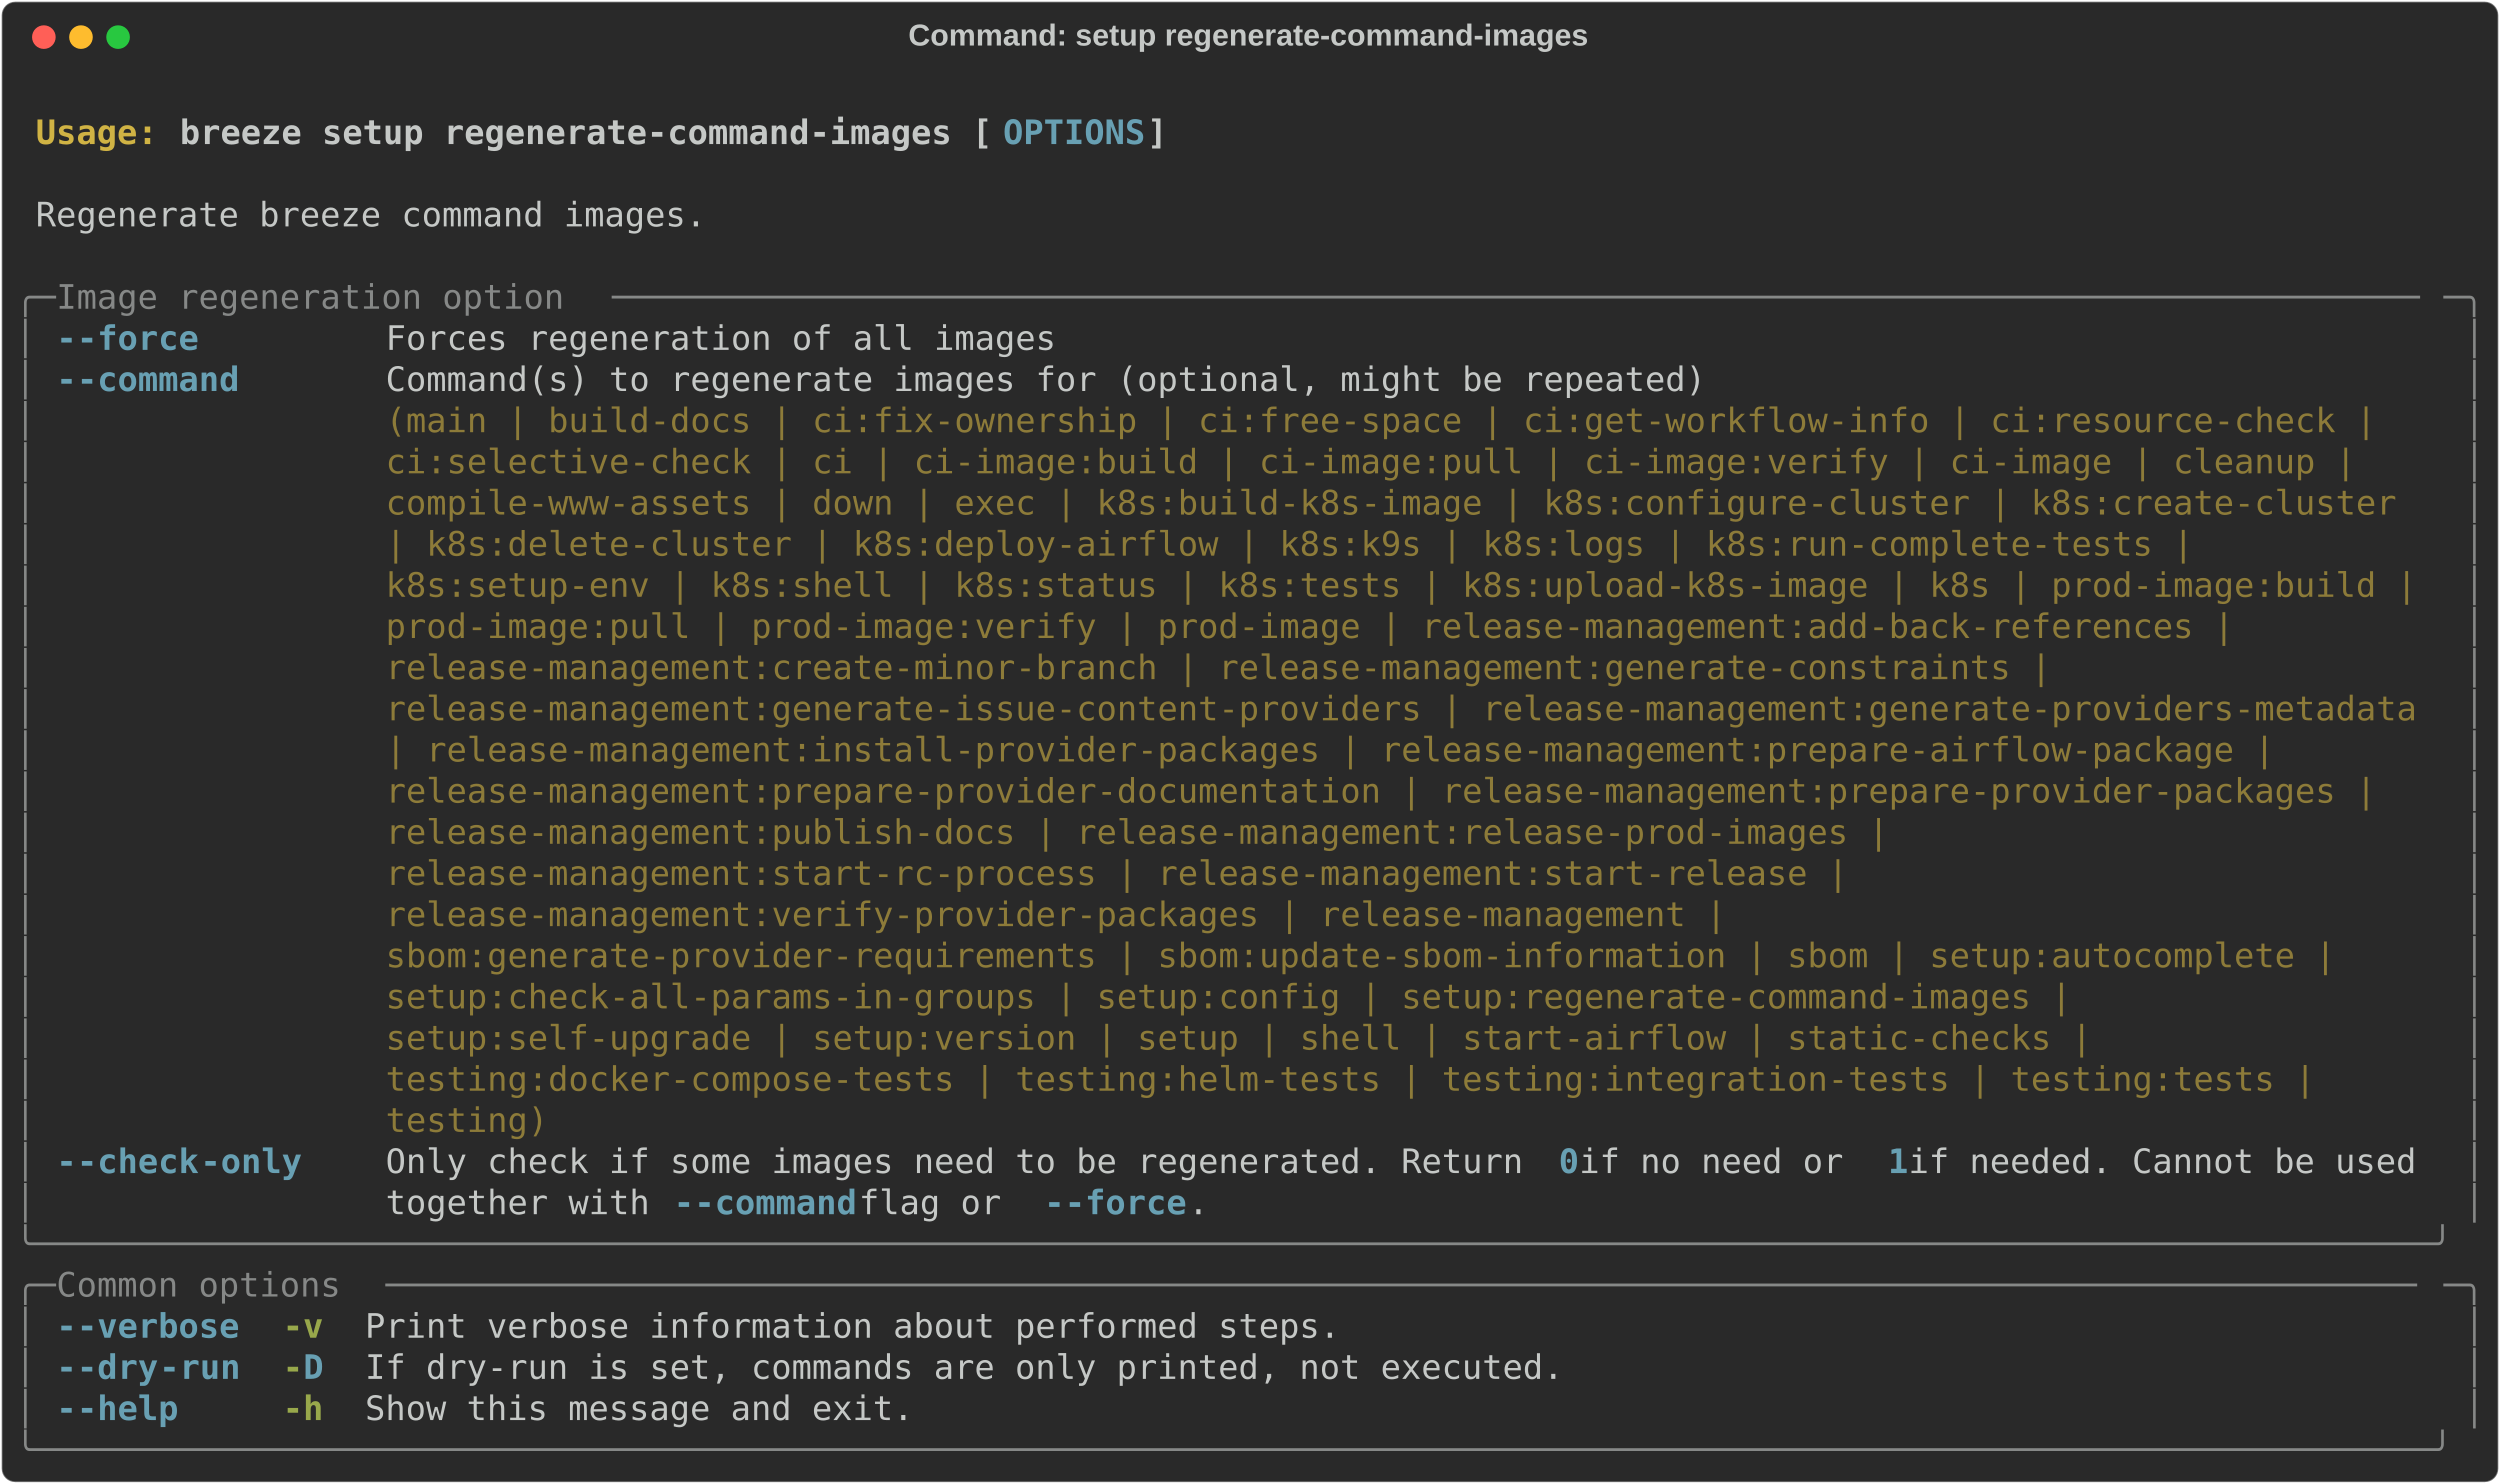
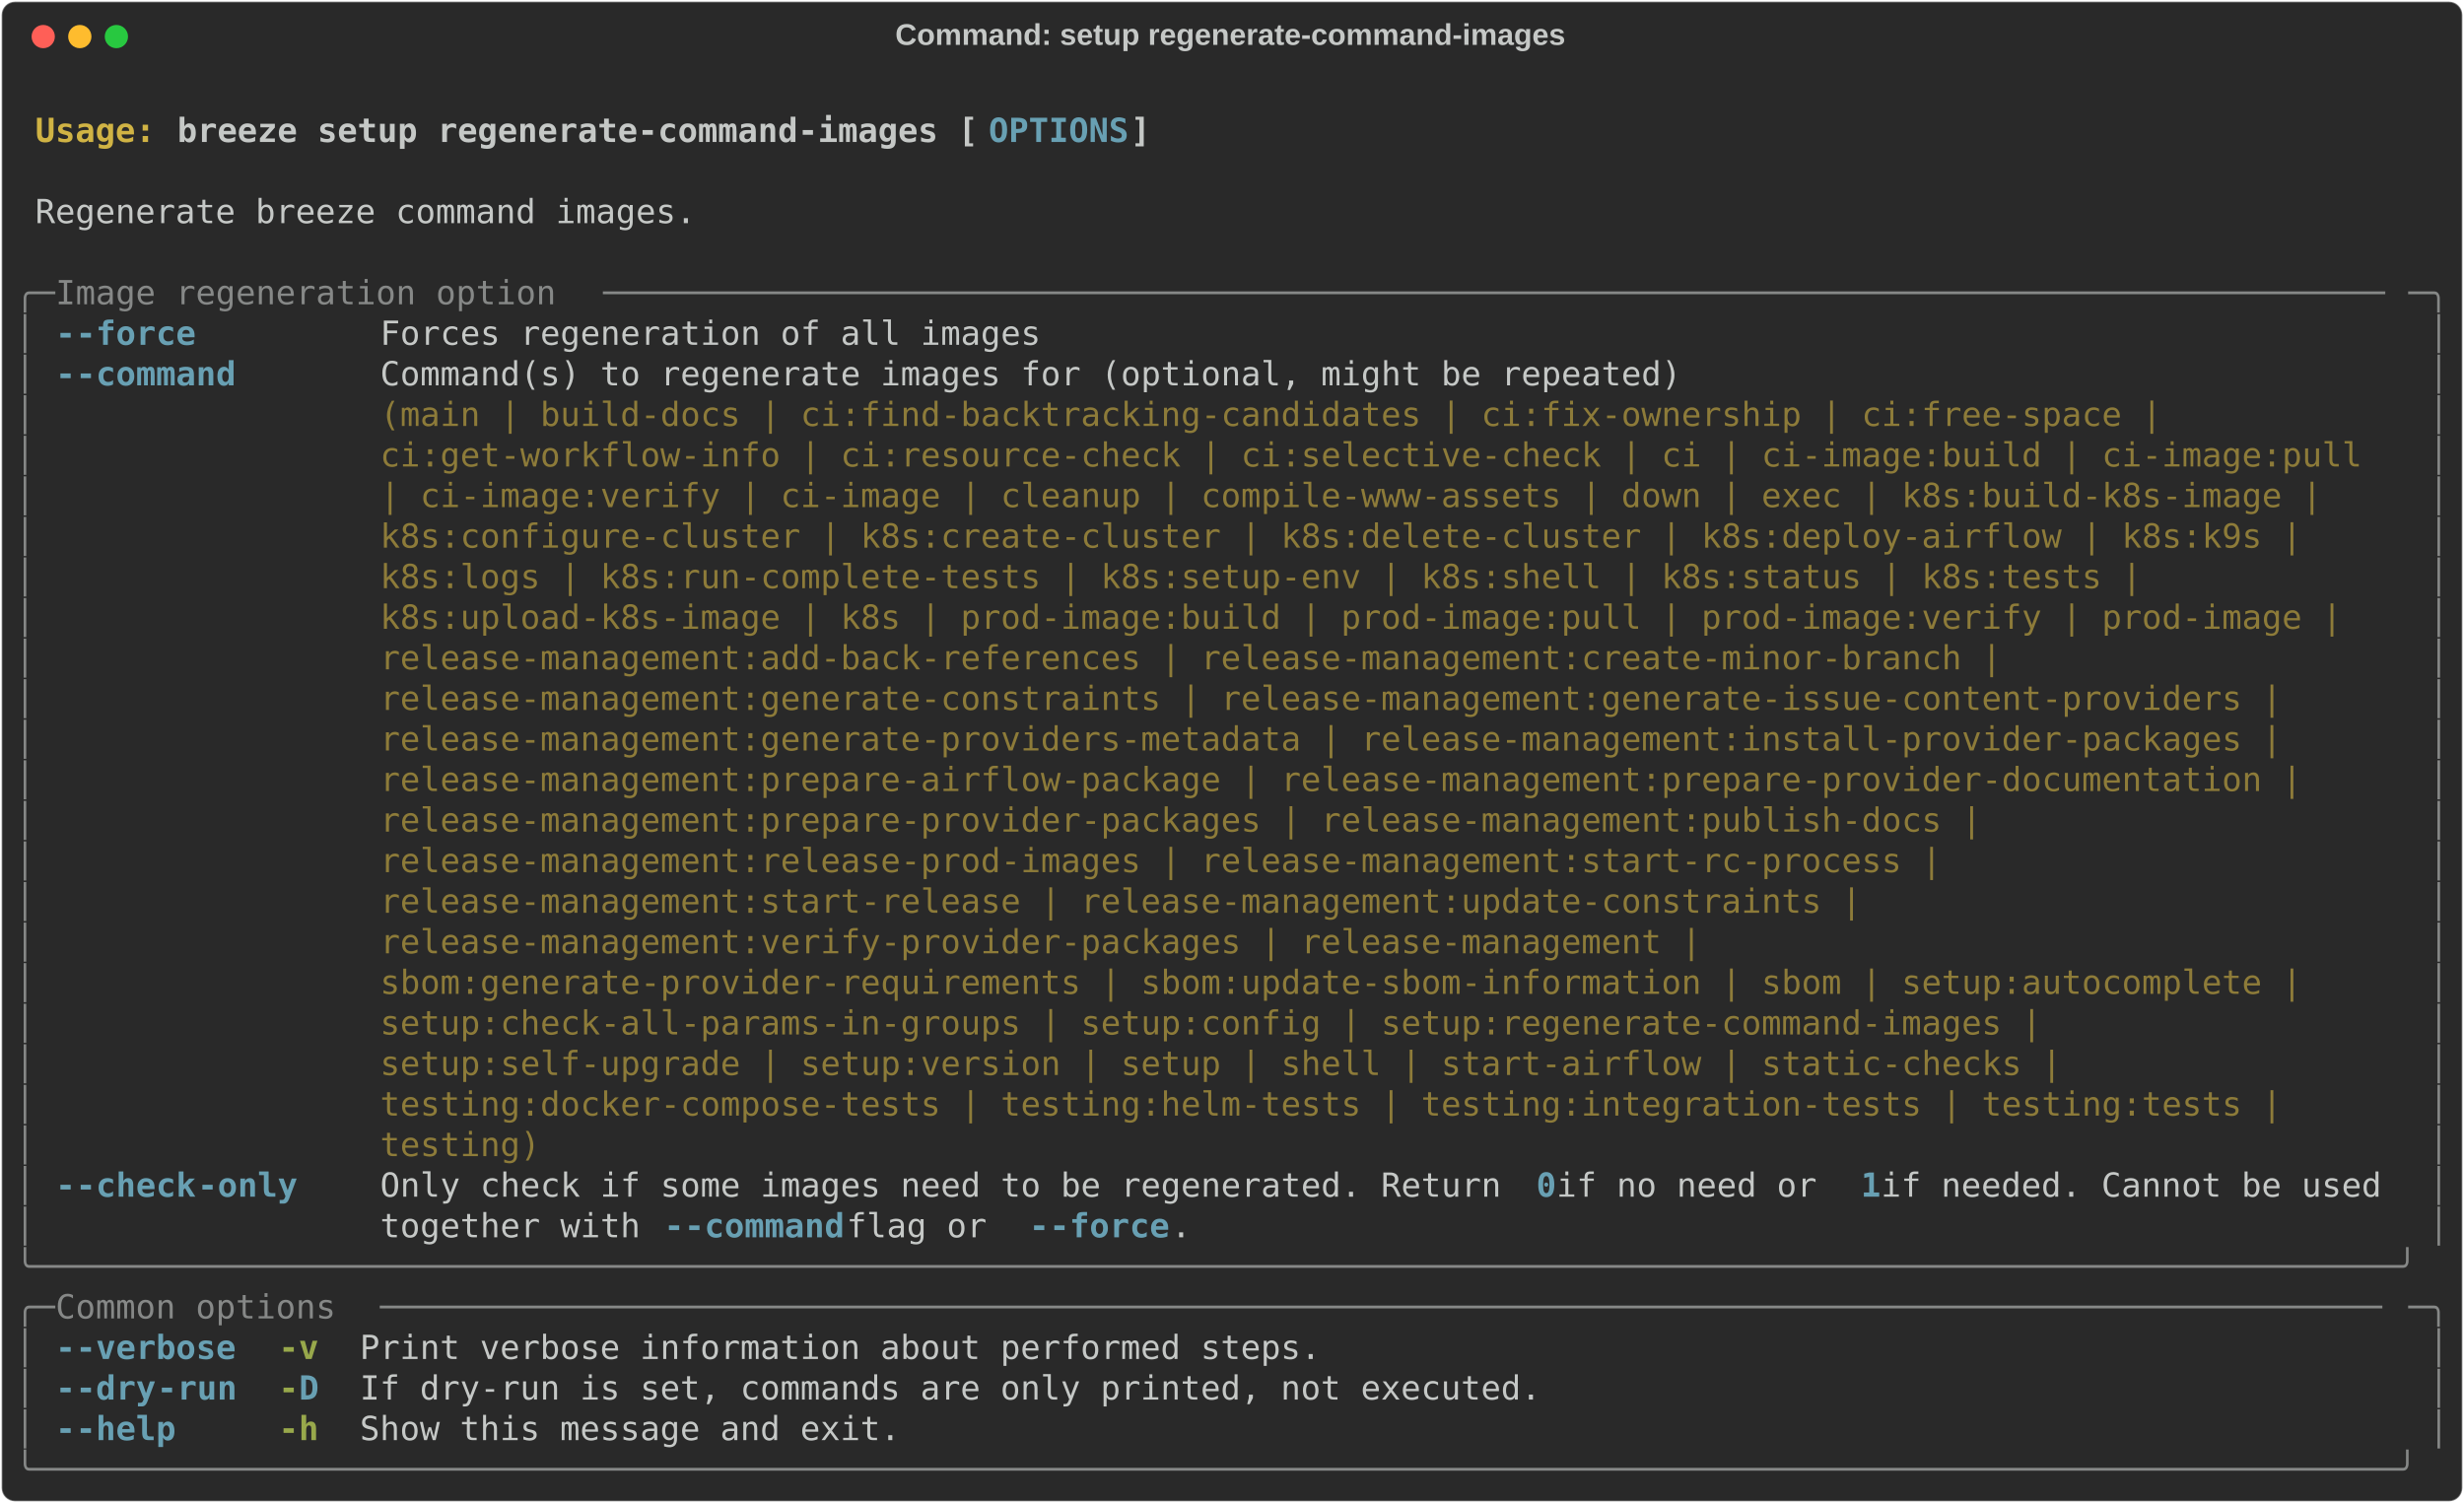
- <svg xmlns="http://www.w3.org/2000/svg" class="rich-terminal" viewBox="0 0 1482 879.6">
+ <svg xmlns="http://www.w3.org/2000/svg" class="rich-terminal" viewBox="0 0 1482 904.0">
  <style>

    @font-face {
        font-family: "Fira Code";
        src: local("FiraCode-Regular"),
                url("https://cdnjs.cloudflare.com/ajax/libs/firacode/6.2.0/woff2/FiraCode-Regular.woff2") format("woff2"),
                url("https://cdnjs.cloudflare.com/ajax/libs/firacode/6.2.0/woff/FiraCode-Regular.woff") format("woff");
        font-style: normal;
        font-weight: 400;
    }
    @font-face {
        font-family: "Fira Code";
        src: local("FiraCode-Bold"),
                url("https://cdnjs.cloudflare.com/ajax/libs/firacode/6.2.0/woff2/FiraCode-Bold.woff2") format("woff2"),
                url("https://cdnjs.cloudflare.com/ajax/libs/firacode/6.2.0/woff/FiraCode-Bold.woff") format("woff");
        font-style: bold;
        font-weight: 700;
    }

    .breeze-setup-regenerate-command-images-matrix {
        font-family: Fira Code, monospace;
        font-size: 20px;
        line-height: 24.4px;
        font-variant-east-asian: full-width;
    }

    .breeze-setup-regenerate-command-images-title {
        font-size: 18px;
        font-weight: bold;
        font-family: arial;
    }

    .breeze-setup-regenerate-command-images-r1 { fill: #c5c8c6;font-weight: bold }
.breeze-setup-regenerate-command-images-r2 { fill: #c5c8c6 }
.breeze-setup-regenerate-command-images-r3 { fill: #d0b344;font-weight: bold }
.breeze-setup-regenerate-command-images-r4 { fill: #68a0b3;font-weight: bold }
.breeze-setup-regenerate-command-images-r5 { fill: #868887 }
.breeze-setup-regenerate-command-images-r6 { fill: #8d7b39 }
.breeze-setup-regenerate-command-images-r7 { fill: #98a84b;font-weight: bold }
    </style>
  <defs>
    <clipPath id="breeze-setup-regenerate-command-images-clip-terminal">
-       <rect x="0" y="0" width="1463.0" height="828.6" />
+       <rect x="0" y="0" width="1463.0" height="853.0" />
    </clipPath>
    <clipPath id="breeze-setup-regenerate-command-images-line-0">
      <rect x="0" y="1.5" width="1464" height="24.65" />
    </clipPath>
    <clipPath id="breeze-setup-regenerate-command-images-line-1">
      <rect x="0" y="25.9" width="1464" height="24.65" />
    </clipPath>
    <clipPath id="breeze-setup-regenerate-command-images-line-2">
      <rect x="0" y="50.3" width="1464" height="24.65" />
    </clipPath>
    <clipPath id="breeze-setup-regenerate-command-images-line-3">
      <rect x="0" y="74.7" width="1464" height="24.65" />
    </clipPath>
    <clipPath id="breeze-setup-regenerate-command-images-line-4">
      <rect x="0" y="99.1" width="1464" height="24.65" />
    </clipPath>
    <clipPath id="breeze-setup-regenerate-command-images-line-5">
      <rect x="0" y="123.5" width="1464" height="24.65" />
    </clipPath>
    <clipPath id="breeze-setup-regenerate-command-images-line-6">
      <rect x="0" y="147.9" width="1464" height="24.65" />
    </clipPath>
    <clipPath id="breeze-setup-regenerate-command-images-line-7">
      <rect x="0" y="172.3" width="1464" height="24.65" />
    </clipPath>
    <clipPath id="breeze-setup-regenerate-command-images-line-8">
      <rect x="0" y="196.7" width="1464" height="24.65" />
    </clipPath>
    <clipPath id="breeze-setup-regenerate-command-images-line-9">
      <rect x="0" y="221.1" width="1464" height="24.65" />
    </clipPath>
    <clipPath id="breeze-setup-regenerate-command-images-line-10">
      <rect x="0" y="245.5" width="1464" height="24.65" />
    </clipPath>
    <clipPath id="breeze-setup-regenerate-command-images-line-11">
      <rect x="0" y="269.9" width="1464" height="24.65" />
    </clipPath>
    <clipPath id="breeze-setup-regenerate-command-images-line-12">
      <rect x="0" y="294.3" width="1464" height="24.65" />
    </clipPath>
    <clipPath id="breeze-setup-regenerate-command-images-line-13">
      <rect x="0" y="318.7" width="1464" height="24.65" />
    </clipPath>
    <clipPath id="breeze-setup-regenerate-command-images-line-14">
      <rect x="0" y="343.1" width="1464" height="24.65" />
    </clipPath>
    <clipPath id="breeze-setup-regenerate-command-images-line-15">
      <rect x="0" y="367.5" width="1464" height="24.65" />
    </clipPath>
    <clipPath id="breeze-setup-regenerate-command-images-line-16">
      <rect x="0" y="391.9" width="1464" height="24.65" />
    </clipPath>
    <clipPath id="breeze-setup-regenerate-command-images-line-17">
      <rect x="0" y="416.3" width="1464" height="24.65" />
    </clipPath>
    <clipPath id="breeze-setup-regenerate-command-images-line-18">
      <rect x="0" y="440.7" width="1464" height="24.65" />
    </clipPath>
    <clipPath id="breeze-setup-regenerate-command-images-line-19">
      <rect x="0" y="465.1" width="1464" height="24.65" />
    </clipPath>
    <clipPath id="breeze-setup-regenerate-command-images-line-20">
      <rect x="0" y="489.5" width="1464" height="24.65" />
    </clipPath>
    <clipPath id="breeze-setup-regenerate-command-images-line-21">
      <rect x="0" y="513.9" width="1464" height="24.65" />
    </clipPath>
    <clipPath id="breeze-setup-regenerate-command-images-line-22">
      <rect x="0" y="538.3" width="1464" height="24.65" />
    </clipPath>
    <clipPath id="breeze-setup-regenerate-command-images-line-23">
      <rect x="0" y="562.7" width="1464" height="24.65" />
    </clipPath>
    <clipPath id="breeze-setup-regenerate-command-images-line-24">
      <rect x="0" y="587.1" width="1464" height="24.65" />
    </clipPath>
    <clipPath id="breeze-setup-regenerate-command-images-line-25">
      <rect x="0" y="611.5" width="1464" height="24.65" />
    </clipPath>
    <clipPath id="breeze-setup-regenerate-command-images-line-26">
      <rect x="0" y="635.9" width="1464" height="24.65" />
    </clipPath>
    <clipPath id="breeze-setup-regenerate-command-images-line-27">
      <rect x="0" y="660.3" width="1464" height="24.65" />
    </clipPath>
    <clipPath id="breeze-setup-regenerate-command-images-line-28">
      <rect x="0" y="684.7" width="1464" height="24.65" />
    </clipPath>
    <clipPath id="breeze-setup-regenerate-command-images-line-29">
      <rect x="0" y="709.1" width="1464" height="24.65" />
    </clipPath>
    <clipPath id="breeze-setup-regenerate-command-images-line-30">
      <rect x="0" y="733.5" width="1464" height="24.65" />
    </clipPath>
    <clipPath id="breeze-setup-regenerate-command-images-line-31">
      <rect x="0" y="757.9" width="1464" height="24.65" />
    </clipPath>
    <clipPath id="breeze-setup-regenerate-command-images-line-32">
      <rect x="0" y="782.3" width="1464" height="24.65" />
    </clipPath>
+     <clipPath id="breeze-setup-regenerate-command-images-line-33">
+       <rect x="0" y="806.7" width="1464" height="24.65" />
+     </clipPath>
  </defs>
-   <rect fill="#292929" stroke="rgba(255,255,255,0.35)" stroke-width="1" x="1" y="1" width="1480" height="877.6" rx="8" />
+   <rect fill="#292929" stroke="rgba(255,255,255,0.35)" stroke-width="1" x="1" y="1" width="1480" height="902" rx="8" />
  <text class="breeze-setup-regenerate-command-images-title" fill="#c5c8c6" text-anchor="middle" x="740" y="27">Command: setup regenerate-command-images</text>
  <g transform="translate(26,22)">
    <circle cx="0" cy="0" r="7" fill="#ff5f57" />
    <circle cx="22" cy="0" r="7" fill="#febc2e" />
    <circle cx="44" cy="0" r="7" fill="#28c840" />
  </g>
  <g transform="translate(9, 41)" clip-path="url(#breeze-setup-regenerate-command-images-clip-terminal)">
    <g class="breeze-setup-regenerate-command-images-matrix">
      <text class="breeze-setup-regenerate-command-images-r2" x="1464" y="20" textLength="12.2" clip-path="url(#breeze-setup-regenerate-command-images-line-0)">
</text>
      <text class="breeze-setup-regenerate-command-images-r3" x="12.2" y="44.4" textLength="85.4" clip-path="url(#breeze-setup-regenerate-command-images-line-1)">Usage: </text>
      <text class="breeze-setup-regenerate-command-images-r1" x="97.6" y="44.4" textLength="488" clip-path="url(#breeze-setup-regenerate-command-images-line-1)">breeze setup regenerate-command-images [</text>
      <text class="breeze-setup-regenerate-command-images-r4" x="585.6" y="44.4" textLength="85.4" clip-path="url(#breeze-setup-regenerate-command-images-line-1)">OPTIONS</text>
      <text class="breeze-setup-regenerate-command-images-r1" x="671" y="44.4" textLength="12.2" clip-path="url(#breeze-setup-regenerate-command-images-line-1)">]</text>
      <text class="breeze-setup-regenerate-command-images-r2" x="1464" y="44.4" textLength="12.2" clip-path="url(#breeze-setup-regenerate-command-images-line-1)">
</text>
      <text class="breeze-setup-regenerate-command-images-r2" x="1464" y="68.8" textLength="12.2" clip-path="url(#breeze-setup-regenerate-command-images-line-2)">
</text>
      <text class="breeze-setup-regenerate-command-images-r2" x="12.2" y="93.2" textLength="402.6" clip-path="url(#breeze-setup-regenerate-command-images-line-3)">Regenerate breeze command images.</text>
      <text class="breeze-setup-regenerate-command-images-r2" x="1464" y="93.2" textLength="12.2" clip-path="url(#breeze-setup-regenerate-command-images-line-3)">
</text>
      <text class="breeze-setup-regenerate-command-images-r2" x="1464" y="117.6" textLength="12.2" clip-path="url(#breeze-setup-regenerate-command-images-line-4)">
</text>
      <text class="breeze-setup-regenerate-command-images-r5" x="0" y="142" textLength="24.4" clip-path="url(#breeze-setup-regenerate-command-images-line-5)">╭─</text>
      <text class="breeze-setup-regenerate-command-images-r5" x="24.4" y="142" textLength="329.4" clip-path="url(#breeze-setup-regenerate-command-images-line-5)"> Image regeneration option </text>
      <text class="breeze-setup-regenerate-command-images-r5" x="353.8" y="142" textLength="1085.8" clip-path="url(#breeze-setup-regenerate-command-images-line-5)">─────────────────────────────────────────────────────────────────────────────────────────</text>
      <text class="breeze-setup-regenerate-command-images-r5" x="1439.6" y="142" textLength="24.4" clip-path="url(#breeze-setup-regenerate-command-images-line-5)">─╮</text>
      <text class="breeze-setup-regenerate-command-images-r2" x="1464" y="142" textLength="12.2" clip-path="url(#breeze-setup-regenerate-command-images-line-5)">
</text>
      <text class="breeze-setup-regenerate-command-images-r5" x="0" y="166.4" textLength="12.2" clip-path="url(#breeze-setup-regenerate-command-images-line-6)">│</text>
      <text class="breeze-setup-regenerate-command-images-r4" x="24.4" y="166.4" textLength="12.2" clip-path="url(#breeze-setup-regenerate-command-images-line-6)">-</text>
      <text class="breeze-setup-regenerate-command-images-r4" x="36.6" y="166.4" textLength="73.2" clip-path="url(#breeze-setup-regenerate-command-images-line-6)">-force</text>
      <text class="breeze-setup-regenerate-command-images-r2" x="219.6" y="166.4" textLength="402.6" clip-path="url(#breeze-setup-regenerate-command-images-line-6)">Forces regeneration of all images</text>
      <text class="breeze-setup-regenerate-command-images-r5" x="1451.8" y="166.4" textLength="12.2" clip-path="url(#breeze-setup-regenerate-command-images-line-6)">│</text>
      <text class="breeze-setup-regenerate-command-images-r2" x="1464" y="166.4" textLength="12.2" clip-path="url(#breeze-setup-regenerate-command-images-line-6)">
</text>
      <text class="breeze-setup-regenerate-command-images-r5" x="0" y="190.8" textLength="12.2" clip-path="url(#breeze-setup-regenerate-command-images-line-7)">│</text>
      <text class="breeze-setup-regenerate-command-images-r4" x="24.4" y="190.8" textLength="12.2" clip-path="url(#breeze-setup-regenerate-command-images-line-7)">-</text>
      <text class="breeze-setup-regenerate-command-images-r4" x="36.6" y="190.8" textLength="97.6" clip-path="url(#breeze-setup-regenerate-command-images-line-7)">-command</text>
      <text class="breeze-setup-regenerate-command-images-r2" x="219.6" y="190.8" textLength="1220" clip-path="url(#breeze-setup-regenerate-command-images-line-7)">Command(s) to regenerate images for (optional, might be repeated)                                   </text>
      <text class="breeze-setup-regenerate-command-images-r5" x="1451.8" y="190.8" textLength="12.2" clip-path="url(#breeze-setup-regenerate-command-images-line-7)">│</text>
      <text class="breeze-setup-regenerate-command-images-r2" x="1464" y="190.8" textLength="12.2" clip-path="url(#breeze-setup-regenerate-command-images-line-7)">
</text>
      <text class="breeze-setup-regenerate-command-images-r5" x="0" y="215.2" textLength="12.2" clip-path="url(#breeze-setup-regenerate-command-images-line-8)">│</text>
-       <text class="breeze-setup-regenerate-command-images-r6" x="219.6" y="215.2" textLength="1220" clip-path="url(#breeze-setup-regenerate-command-images-line-8)">(main | build-docs | ci:fix-ownership | ci:free-space | ci:get-workflow-info | ci:resource-check |  </text>
+       <text class="breeze-setup-regenerate-command-images-r6" x="219.6" y="215.2" textLength="1220" clip-path="url(#breeze-setup-regenerate-command-images-line-8)">(main | build-docs | ci:find-backtracking-candidates | ci:fix-ownership | ci:free-space |           </text>
      <text class="breeze-setup-regenerate-command-images-r5" x="1451.8" y="215.2" textLength="12.2" clip-path="url(#breeze-setup-regenerate-command-images-line-8)">│</text>
      <text class="breeze-setup-regenerate-command-images-r2" x="1464" y="215.2" textLength="12.2" clip-path="url(#breeze-setup-regenerate-command-images-line-8)">
</text>
      <text class="breeze-setup-regenerate-command-images-r5" x="0" y="239.6" textLength="12.2" clip-path="url(#breeze-setup-regenerate-command-images-line-9)">│</text>
-       <text class="breeze-setup-regenerate-command-images-r6" x="219.6" y="239.6" textLength="1220" clip-path="url(#breeze-setup-regenerate-command-images-line-9)">ci:selective-check | ci | ci-image:build | ci-image:pull | ci-image:verify | ci-image | cleanup |   </text>
+       <text class="breeze-setup-regenerate-command-images-r6" x="219.6" y="239.6" textLength="1220" clip-path="url(#breeze-setup-regenerate-command-images-line-9)">ci:get-workflow-info | ci:resource-check | ci:selective-check | ci | ci-image:build | ci-image:pull </text>
      <text class="breeze-setup-regenerate-command-images-r5" x="1451.8" y="239.6" textLength="12.2" clip-path="url(#breeze-setup-regenerate-command-images-line-9)">│</text>
      <text class="breeze-setup-regenerate-command-images-r2" x="1464" y="239.6" textLength="12.2" clip-path="url(#breeze-setup-regenerate-command-images-line-9)">
</text>
      <text class="breeze-setup-regenerate-command-images-r5" x="0" y="264" textLength="12.2" clip-path="url(#breeze-setup-regenerate-command-images-line-10)">│</text>
-       <text class="breeze-setup-regenerate-command-images-r6" x="219.6" y="264" textLength="1220" clip-path="url(#breeze-setup-regenerate-command-images-line-10)">compile-www-assets | down | exec | k8s:build-k8s-image | k8s:configure-cluster | k8s:create-cluster </text>
+       <text class="breeze-setup-regenerate-command-images-r6" x="219.6" y="264" textLength="1220" clip-path="url(#breeze-setup-regenerate-command-images-line-10)">| ci-image:verify | ci-image | cleanup | compile-www-assets | down | exec | k8s:build-k8s-image |   </text>
      <text class="breeze-setup-regenerate-command-images-r5" x="1451.8" y="264" textLength="12.2" clip-path="url(#breeze-setup-regenerate-command-images-line-10)">│</text>
      <text class="breeze-setup-regenerate-command-images-r2" x="1464" y="264" textLength="12.2" clip-path="url(#breeze-setup-regenerate-command-images-line-10)">
</text>
      <text class="breeze-setup-regenerate-command-images-r5" x="0" y="288.4" textLength="12.2" clip-path="url(#breeze-setup-regenerate-command-images-line-11)">│</text>
-       <text class="breeze-setup-regenerate-command-images-r6" x="219.6" y="288.4" textLength="1220" clip-path="url(#breeze-setup-regenerate-command-images-line-11)">| k8s:delete-cluster | k8s:deploy-airflow | k8s:k9s | k8s:logs | k8s:run-complete-tests |           </text>
+       <text class="breeze-setup-regenerate-command-images-r6" x="219.6" y="288.4" textLength="1220" clip-path="url(#breeze-setup-regenerate-command-images-line-11)">k8s:configure-cluster | k8s:create-cluster | k8s:delete-cluster | k8s:deploy-airflow | k8s:k9s |    </text>
      <text class="breeze-setup-regenerate-command-images-r5" x="1451.8" y="288.4" textLength="12.2" clip-path="url(#breeze-setup-regenerate-command-images-line-11)">│</text>
      <text class="breeze-setup-regenerate-command-images-r2" x="1464" y="288.4" textLength="12.2" clip-path="url(#breeze-setup-regenerate-command-images-line-11)">
</text>
      <text class="breeze-setup-regenerate-command-images-r5" x="0" y="312.8" textLength="12.2" clip-path="url(#breeze-setup-regenerate-command-images-line-12)">│</text>
-       <text class="breeze-setup-regenerate-command-images-r6" x="219.6" y="312.8" textLength="1220" clip-path="url(#breeze-setup-regenerate-command-images-line-12)">k8s:setup-env | k8s:shell | k8s:status | k8s:tests | k8s:upload-k8s-image | k8s | prod-image:build |</text>
+       <text class="breeze-setup-regenerate-command-images-r6" x="219.6" y="312.8" textLength="1220" clip-path="url(#breeze-setup-regenerate-command-images-line-12)">k8s:logs | k8s:run-complete-tests | k8s:setup-env | k8s:shell | k8s:status | k8s:tests |            </text>
      <text class="breeze-setup-regenerate-command-images-r5" x="1451.8" y="312.8" textLength="12.2" clip-path="url(#breeze-setup-regenerate-command-images-line-12)">│</text>
      <text class="breeze-setup-regenerate-command-images-r2" x="1464" y="312.8" textLength="12.2" clip-path="url(#breeze-setup-regenerate-command-images-line-12)">
</text>
      <text class="breeze-setup-regenerate-command-images-r5" x="0" y="337.2" textLength="12.2" clip-path="url(#breeze-setup-regenerate-command-images-line-13)">│</text>
-       <text class="breeze-setup-regenerate-command-images-r6" x="219.6" y="337.2" textLength="1220" clip-path="url(#breeze-setup-regenerate-command-images-line-13)">prod-image:pull | prod-image:verify | prod-image | release-management:add-back-references |         </text>
+       <text class="breeze-setup-regenerate-command-images-r6" x="219.6" y="337.2" textLength="1220" clip-path="url(#breeze-setup-regenerate-command-images-line-13)">k8s:upload-k8s-image | k8s | prod-image:build | prod-image:pull | prod-image:verify | prod-image |  </text>
      <text class="breeze-setup-regenerate-command-images-r5" x="1451.8" y="337.2" textLength="12.2" clip-path="url(#breeze-setup-regenerate-command-images-line-13)">│</text>
      <text class="breeze-setup-regenerate-command-images-r2" x="1464" y="337.2" textLength="12.2" clip-path="url(#breeze-setup-regenerate-command-images-line-13)">
</text>
      <text class="breeze-setup-regenerate-command-images-r5" x="0" y="361.6" textLength="12.2" clip-path="url(#breeze-setup-regenerate-command-images-line-14)">│</text>
-       <text class="breeze-setup-regenerate-command-images-r6" x="219.6" y="361.6" textLength="1220" clip-path="url(#breeze-setup-regenerate-command-images-line-14)">release-management:create-minor-branch | release-management:generate-constraints |                  </text>
+       <text class="breeze-setup-regenerate-command-images-r6" x="219.6" y="361.6" textLength="1220" clip-path="url(#breeze-setup-regenerate-command-images-line-14)">release-management:add-back-references | release-management:create-minor-branch |                   </text>
      <text class="breeze-setup-regenerate-command-images-r5" x="1451.8" y="361.6" textLength="12.2" clip-path="url(#breeze-setup-regenerate-command-images-line-14)">│</text>
      <text class="breeze-setup-regenerate-command-images-r2" x="1464" y="361.6" textLength="12.2" clip-path="url(#breeze-setup-regenerate-command-images-line-14)">
</text>
      <text class="breeze-setup-regenerate-command-images-r5" x="0" y="386" textLength="12.2" clip-path="url(#breeze-setup-regenerate-command-images-line-15)">│</text>
-       <text class="breeze-setup-regenerate-command-images-r6" x="219.6" y="386" textLength="1220" clip-path="url(#breeze-setup-regenerate-command-images-line-15)">release-management:generate-issue-content-providers | release-management:generate-providers-metadata</text>
+       <text class="breeze-setup-regenerate-command-images-r6" x="219.6" y="386" textLength="1220" clip-path="url(#breeze-setup-regenerate-command-images-line-15)">release-management:generate-constraints | release-management:generate-issue-content-providers |     </text>
      <text class="breeze-setup-regenerate-command-images-r5" x="1451.8" y="386" textLength="12.2" clip-path="url(#breeze-setup-regenerate-command-images-line-15)">│</text>
      <text class="breeze-setup-regenerate-command-images-r2" x="1464" y="386" textLength="12.2" clip-path="url(#breeze-setup-regenerate-command-images-line-15)">
</text>
      <text class="breeze-setup-regenerate-command-images-r5" x="0" y="410.4" textLength="12.2" clip-path="url(#breeze-setup-regenerate-command-images-line-16)">│</text>
-       <text class="breeze-setup-regenerate-command-images-r6" x="219.6" y="410.4" textLength="1220" clip-path="url(#breeze-setup-regenerate-command-images-line-16)">| release-management:install-provider-packages | release-management:prepare-airflow-package |       </text>
+       <text class="breeze-setup-regenerate-command-images-r6" x="219.6" y="410.4" textLength="1220" clip-path="url(#breeze-setup-regenerate-command-images-line-16)">release-management:generate-providers-metadata | release-management:install-provider-packages |     </text>
      <text class="breeze-setup-regenerate-command-images-r5" x="1451.8" y="410.4" textLength="12.2" clip-path="url(#breeze-setup-regenerate-command-images-line-16)">│</text>
      <text class="breeze-setup-regenerate-command-images-r2" x="1464" y="410.4" textLength="12.2" clip-path="url(#breeze-setup-regenerate-command-images-line-16)">
</text>
      <text class="breeze-setup-regenerate-command-images-r5" x="0" y="434.8" textLength="12.2" clip-path="url(#breeze-setup-regenerate-command-images-line-17)">│</text>
-       <text class="breeze-setup-regenerate-command-images-r6" x="219.6" y="434.8" textLength="1220" clip-path="url(#breeze-setup-regenerate-command-images-line-17)">release-management:prepare-provider-documentation | release-management:prepare-provider-packages |  </text>
+       <text class="breeze-setup-regenerate-command-images-r6" x="219.6" y="434.8" textLength="1220" clip-path="url(#breeze-setup-regenerate-command-images-line-17)">release-management:prepare-airflow-package | release-management:prepare-provider-documentation |    </text>
      <text class="breeze-setup-regenerate-command-images-r5" x="1451.8" y="434.8" textLength="12.2" clip-path="url(#breeze-setup-regenerate-command-images-line-17)">│</text>
      <text class="breeze-setup-regenerate-command-images-r2" x="1464" y="434.8" textLength="12.2" clip-path="url(#breeze-setup-regenerate-command-images-line-17)">
</text>
      <text class="breeze-setup-regenerate-command-images-r5" x="0" y="459.2" textLength="12.2" clip-path="url(#breeze-setup-regenerate-command-images-line-18)">│</text>
-       <text class="breeze-setup-regenerate-command-images-r6" x="219.6" y="459.2" textLength="1220" clip-path="url(#breeze-setup-regenerate-command-images-line-18)">release-management:publish-docs | release-management:release-prod-images |                          </text>
+       <text class="breeze-setup-regenerate-command-images-r6" x="219.6" y="459.2" textLength="1220" clip-path="url(#breeze-setup-regenerate-command-images-line-18)">release-management:prepare-provider-packages | release-management:publish-docs |                    </text>
      <text class="breeze-setup-regenerate-command-images-r5" x="1451.8" y="459.2" textLength="12.2" clip-path="url(#breeze-setup-regenerate-command-images-line-18)">│</text>
      <text class="breeze-setup-regenerate-command-images-r2" x="1464" y="459.2" textLength="12.2" clip-path="url(#breeze-setup-regenerate-command-images-line-18)">
</text>
      <text class="breeze-setup-regenerate-command-images-r5" x="0" y="483.6" textLength="12.2" clip-path="url(#breeze-setup-regenerate-command-images-line-19)">│</text>
-       <text class="breeze-setup-regenerate-command-images-r6" x="219.6" y="483.6" textLength="1220" clip-path="url(#breeze-setup-regenerate-command-images-line-19)">release-management:start-rc-process | release-management:start-release |                            </text>
+       <text class="breeze-setup-regenerate-command-images-r6" x="219.6" y="483.6" textLength="1220" clip-path="url(#breeze-setup-regenerate-command-images-line-19)">release-management:release-prod-images | release-management:start-rc-process |                      </text>
      <text class="breeze-setup-regenerate-command-images-r5" x="1451.8" y="483.6" textLength="12.2" clip-path="url(#breeze-setup-regenerate-command-images-line-19)">│</text>
      <text class="breeze-setup-regenerate-command-images-r2" x="1464" y="483.6" textLength="12.2" clip-path="url(#breeze-setup-regenerate-command-images-line-19)">
</text>
      <text class="breeze-setup-regenerate-command-images-r5" x="0" y="508" textLength="12.2" clip-path="url(#breeze-setup-regenerate-command-images-line-20)">│</text>
-       <text class="breeze-setup-regenerate-command-images-r6" x="219.6" y="508" textLength="1220" clip-path="url(#breeze-setup-regenerate-command-images-line-20)">release-management:verify-provider-packages | release-management |                                  </text>
+       <text class="breeze-setup-regenerate-command-images-r6" x="219.6" y="508" textLength="1220" clip-path="url(#breeze-setup-regenerate-command-images-line-20)">release-management:start-release | release-management:update-constraints |                          </text>
      <text class="breeze-setup-regenerate-command-images-r5" x="1451.8" y="508" textLength="12.2" clip-path="url(#breeze-setup-regenerate-command-images-line-20)">│</text>
      <text class="breeze-setup-regenerate-command-images-r2" x="1464" y="508" textLength="12.2" clip-path="url(#breeze-setup-regenerate-command-images-line-20)">
</text>
      <text class="breeze-setup-regenerate-command-images-r5" x="0" y="532.4" textLength="12.2" clip-path="url(#breeze-setup-regenerate-command-images-line-21)">│</text>
-       <text class="breeze-setup-regenerate-command-images-r6" x="219.6" y="532.4" textLength="1220" clip-path="url(#breeze-setup-regenerate-command-images-line-21)">sbom:generate-provider-requirements | sbom:update-sbom-information | sbom | setup:autocomplete |    </text>
+       <text class="breeze-setup-regenerate-command-images-r6" x="219.6" y="532.4" textLength="1220" clip-path="url(#breeze-setup-regenerate-command-images-line-21)">release-management:verify-provider-packages | release-management |                                  </text>
      <text class="breeze-setup-regenerate-command-images-r5" x="1451.8" y="532.4" textLength="12.2" clip-path="url(#breeze-setup-regenerate-command-images-line-21)">│</text>
      <text class="breeze-setup-regenerate-command-images-r2" x="1464" y="532.4" textLength="12.2" clip-path="url(#breeze-setup-regenerate-command-images-line-21)">
</text>
      <text class="breeze-setup-regenerate-command-images-r5" x="0" y="556.8" textLength="12.2" clip-path="url(#breeze-setup-regenerate-command-images-line-22)">│</text>
-       <text class="breeze-setup-regenerate-command-images-r6" x="219.6" y="556.8" textLength="1220" clip-path="url(#breeze-setup-regenerate-command-images-line-22)">setup:check-all-params-in-groups | setup:config | setup:regenerate-command-images |                 </text>
+       <text class="breeze-setup-regenerate-command-images-r6" x="219.6" y="556.8" textLength="1220" clip-path="url(#breeze-setup-regenerate-command-images-line-22)">sbom:generate-provider-requirements | sbom:update-sbom-information | sbom | setup:autocomplete |    </text>
      <text class="breeze-setup-regenerate-command-images-r5" x="1451.8" y="556.8" textLength="12.2" clip-path="url(#breeze-setup-regenerate-command-images-line-22)">│</text>
      <text class="breeze-setup-regenerate-command-images-r2" x="1464" y="556.8" textLength="12.2" clip-path="url(#breeze-setup-regenerate-command-images-line-22)">
</text>
      <text class="breeze-setup-regenerate-command-images-r5" x="0" y="581.2" textLength="12.2" clip-path="url(#breeze-setup-regenerate-command-images-line-23)">│</text>
-       <text class="breeze-setup-regenerate-command-images-r6" x="219.6" y="581.2" textLength="1220" clip-path="url(#breeze-setup-regenerate-command-images-line-23)">setup:self-upgrade | setup:version | setup | shell | start-airflow | static-checks |                </text>
+       <text class="breeze-setup-regenerate-command-images-r6" x="219.6" y="581.2" textLength="1220" clip-path="url(#breeze-setup-regenerate-command-images-line-23)">setup:check-all-params-in-groups | setup:config | setup:regenerate-command-images |                 </text>
      <text class="breeze-setup-regenerate-command-images-r5" x="1451.8" y="581.2" textLength="12.2" clip-path="url(#breeze-setup-regenerate-command-images-line-23)">│</text>
      <text class="breeze-setup-regenerate-command-images-r2" x="1464" y="581.2" textLength="12.2" clip-path="url(#breeze-setup-regenerate-command-images-line-23)">
</text>
      <text class="breeze-setup-regenerate-command-images-r5" x="0" y="605.6" textLength="12.2" clip-path="url(#breeze-setup-regenerate-command-images-line-24)">│</text>
-       <text class="breeze-setup-regenerate-command-images-r6" x="219.6" y="605.6" textLength="1220" clip-path="url(#breeze-setup-regenerate-command-images-line-24)">testing:docker-compose-tests | testing:helm-tests | testing:integration-tests | testing:tests |     </text>
+       <text class="breeze-setup-regenerate-command-images-r6" x="219.6" y="605.6" textLength="1220" clip-path="url(#breeze-setup-regenerate-command-images-line-24)">setup:self-upgrade | setup:version | setup | shell | start-airflow | static-checks |                </text>
      <text class="breeze-setup-regenerate-command-images-r5" x="1451.8" y="605.6" textLength="12.2" clip-path="url(#breeze-setup-regenerate-command-images-line-24)">│</text>
      <text class="breeze-setup-regenerate-command-images-r2" x="1464" y="605.6" textLength="12.2" clip-path="url(#breeze-setup-regenerate-command-images-line-24)">
</text>
      <text class="breeze-setup-regenerate-command-images-r5" x="0" y="630" textLength="12.2" clip-path="url(#breeze-setup-regenerate-command-images-line-25)">│</text>
-       <text class="breeze-setup-regenerate-command-images-r6" x="219.6" y="630" textLength="1220" clip-path="url(#breeze-setup-regenerate-command-images-line-25)">testing)                                                                                            </text>
+       <text class="breeze-setup-regenerate-command-images-r6" x="219.6" y="630" textLength="1220" clip-path="url(#breeze-setup-regenerate-command-images-line-25)">testing:docker-compose-tests | testing:helm-tests | testing:integration-tests | testing:tests |     </text>
      <text class="breeze-setup-regenerate-command-images-r5" x="1451.8" y="630" textLength="12.2" clip-path="url(#breeze-setup-regenerate-command-images-line-25)">│</text>
      <text class="breeze-setup-regenerate-command-images-r2" x="1464" y="630" textLength="12.2" clip-path="url(#breeze-setup-regenerate-command-images-line-25)">
</text>
      <text class="breeze-setup-regenerate-command-images-r5" x="0" y="654.4" textLength="12.2" clip-path="url(#breeze-setup-regenerate-command-images-line-26)">│</text>
-       <text class="breeze-setup-regenerate-command-images-r4" x="24.4" y="654.4" textLength="12.2" clip-path="url(#breeze-setup-regenerate-command-images-line-26)">-</text>
-       <text class="breeze-setup-regenerate-command-images-r4" x="36.6" y="654.4" textLength="73.2" clip-path="url(#breeze-setup-regenerate-command-images-line-26)">-check</text>
-       <text class="breeze-setup-regenerate-command-images-r4" x="109.8" y="654.4" textLength="61" clip-path="url(#breeze-setup-regenerate-command-images-line-26)">-only</text>
-       <text class="breeze-setup-regenerate-command-images-r2" x="219.6" y="654.4" textLength="695.4" clip-path="url(#breeze-setup-regenerate-command-images-line-26)">Only check if some images need to be regenerated. Return </text>
-       <text class="breeze-setup-regenerate-command-images-r4" x="915" y="654.4" textLength="12.2" clip-path="url(#breeze-setup-regenerate-command-images-line-26)">0</text>
-       <text class="breeze-setup-regenerate-command-images-r2" x="927.2" y="654.4" textLength="183" clip-path="url(#breeze-setup-regenerate-command-images-line-26)"> if no need or </text>
-       <text class="breeze-setup-regenerate-command-images-r4" x="1110.2" y="654.4" textLength="12.2" clip-path="url(#breeze-setup-regenerate-command-images-line-26)">1</text>
-       <text class="breeze-setup-regenerate-command-images-r2" x="1122.4" y="654.4" textLength="317.2" clip-path="url(#breeze-setup-regenerate-command-images-line-26)"> if needed. Cannot be used</text>
+       <text class="breeze-setup-regenerate-command-images-r6" x="219.6" y="654.4" textLength="1220" clip-path="url(#breeze-setup-regenerate-command-images-line-26)">testing)                                                                                            </text>
      <text class="breeze-setup-regenerate-command-images-r5" x="1451.8" y="654.4" textLength="12.2" clip-path="url(#breeze-setup-regenerate-command-images-line-26)">│</text>
      <text class="breeze-setup-regenerate-command-images-r2" x="1464" y="654.4" textLength="12.2" clip-path="url(#breeze-setup-regenerate-command-images-line-26)">
</text>
      <text class="breeze-setup-regenerate-command-images-r5" x="0" y="678.8" textLength="12.2" clip-path="url(#breeze-setup-regenerate-command-images-line-27)">│</text>
-       <text class="breeze-setup-regenerate-command-images-r2" x="219.6" y="678.8" textLength="170.8" clip-path="url(#breeze-setup-regenerate-command-images-line-27)">together with </text>
-       <text class="breeze-setup-regenerate-command-images-r4" x="390.4" y="678.8" textLength="12.2" clip-path="url(#breeze-setup-regenerate-command-images-line-27)">-</text>
-       <text class="breeze-setup-regenerate-command-images-r4" x="402.6" y="678.8" textLength="97.6" clip-path="url(#breeze-setup-regenerate-command-images-line-27)">-command</text>
-       <text class="breeze-setup-regenerate-command-images-r2" x="500.2" y="678.8" textLength="109.8" clip-path="url(#breeze-setup-regenerate-command-images-line-27)"> flag or </text>
-       <text class="breeze-setup-regenerate-command-images-r4" x="610" y="678.8" textLength="12.2" clip-path="url(#breeze-setup-regenerate-command-images-line-27)">-</text>
-       <text class="breeze-setup-regenerate-command-images-r4" x="622.2" y="678.8" textLength="73.2" clip-path="url(#breeze-setup-regenerate-command-images-line-27)">-force</text>
-       <text class="breeze-setup-regenerate-command-images-r2" x="695.4" y="678.8" textLength="744.2" clip-path="url(#breeze-setup-regenerate-command-images-line-27)">.                                                            </text>
+       <text class="breeze-setup-regenerate-command-images-r4" x="24.4" y="678.8" textLength="12.2" clip-path="url(#breeze-setup-regenerate-command-images-line-27)">-</text>
+       <text class="breeze-setup-regenerate-command-images-r4" x="36.6" y="678.8" textLength="73.2" clip-path="url(#breeze-setup-regenerate-command-images-line-27)">-check</text>
+       <text class="breeze-setup-regenerate-command-images-r4" x="109.8" y="678.8" textLength="61" clip-path="url(#breeze-setup-regenerate-command-images-line-27)">-only</text>
+       <text class="breeze-setup-regenerate-command-images-r2" x="219.6" y="678.8" textLength="695.4" clip-path="url(#breeze-setup-regenerate-command-images-line-27)">Only check if some images need to be regenerated. Return </text>
+       <text class="breeze-setup-regenerate-command-images-r4" x="915" y="678.8" textLength="12.2" clip-path="url(#breeze-setup-regenerate-command-images-line-27)">0</text>
+       <text class="breeze-setup-regenerate-command-images-r2" x="927.2" y="678.8" textLength="183" clip-path="url(#breeze-setup-regenerate-command-images-line-27)"> if no need or </text>
+       <text class="breeze-setup-regenerate-command-images-r4" x="1110.2" y="678.8" textLength="12.2" clip-path="url(#breeze-setup-regenerate-command-images-line-27)">1</text>
+       <text class="breeze-setup-regenerate-command-images-r2" x="1122.4" y="678.8" textLength="317.2" clip-path="url(#breeze-setup-regenerate-command-images-line-27)"> if needed. Cannot be used</text>
      <text class="breeze-setup-regenerate-command-images-r5" x="1451.8" y="678.8" textLength="12.2" clip-path="url(#breeze-setup-regenerate-command-images-line-27)">│</text>
      <text class="breeze-setup-regenerate-command-images-r2" x="1464" y="678.8" textLength="12.2" clip-path="url(#breeze-setup-regenerate-command-images-line-27)">
</text>
-       <text class="breeze-setup-regenerate-command-images-r5" x="0" y="703.2" textLength="1464" clip-path="url(#breeze-setup-regenerate-command-images-line-28)">╰──────────────────────────────────────────────────────────────────────────────────────────────────────────────────────╯</text>
+       <text class="breeze-setup-regenerate-command-images-r5" x="0" y="703.2" textLength="12.2" clip-path="url(#breeze-setup-regenerate-command-images-line-28)">│</text>
+       <text class="breeze-setup-regenerate-command-images-r2" x="219.6" y="703.2" textLength="170.8" clip-path="url(#breeze-setup-regenerate-command-images-line-28)">together with </text>
+       <text class="breeze-setup-regenerate-command-images-r4" x="390.4" y="703.2" textLength="12.2" clip-path="url(#breeze-setup-regenerate-command-images-line-28)">-</text>
+       <text class="breeze-setup-regenerate-command-images-r4" x="402.6" y="703.2" textLength="97.6" clip-path="url(#breeze-setup-regenerate-command-images-line-28)">-command</text>
+       <text class="breeze-setup-regenerate-command-images-r2" x="500.2" y="703.2" textLength="109.8" clip-path="url(#breeze-setup-regenerate-command-images-line-28)"> flag or </text>
+       <text class="breeze-setup-regenerate-command-images-r4" x="610" y="703.2" textLength="12.2" clip-path="url(#breeze-setup-regenerate-command-images-line-28)">-</text>
+       <text class="breeze-setup-regenerate-command-images-r4" x="622.2" y="703.2" textLength="73.2" clip-path="url(#breeze-setup-regenerate-command-images-line-28)">-force</text>
+       <text class="breeze-setup-regenerate-command-images-r2" x="695.4" y="703.2" textLength="744.2" clip-path="url(#breeze-setup-regenerate-command-images-line-28)">.                                                            </text>
+       <text class="breeze-setup-regenerate-command-images-r5" x="1451.8" y="703.2" textLength="12.2" clip-path="url(#breeze-setup-regenerate-command-images-line-28)">│</text>
      <text class="breeze-setup-regenerate-command-images-r2" x="1464" y="703.2" textLength="12.2" clip-path="url(#breeze-setup-regenerate-command-images-line-28)">
</text>
-       <text class="breeze-setup-regenerate-command-images-r5" x="0" y="727.6" textLength="24.4" clip-path="url(#breeze-setup-regenerate-command-images-line-29)">╭─</text>
-       <text class="breeze-setup-regenerate-command-images-r5" x="24.4" y="727.6" textLength="195.2" clip-path="url(#breeze-setup-regenerate-command-images-line-29)"> Common options </text>
-       <text class="breeze-setup-regenerate-command-images-r5" x="219.6" y="727.6" textLength="1220" clip-path="url(#breeze-setup-regenerate-command-images-line-29)">────────────────────────────────────────────────────────────────────────────────────────────────────</text>
-       <text class="breeze-setup-regenerate-command-images-r5" x="1439.6" y="727.6" textLength="24.4" clip-path="url(#breeze-setup-regenerate-command-images-line-29)">─╮</text>
+       <text class="breeze-setup-regenerate-command-images-r5" x="0" y="727.6" textLength="1464" clip-path="url(#breeze-setup-regenerate-command-images-line-29)">╰──────────────────────────────────────────────────────────────────────────────────────────────────────────────────────╯</text>
      <text class="breeze-setup-regenerate-command-images-r2" x="1464" y="727.6" textLength="12.2" clip-path="url(#breeze-setup-regenerate-command-images-line-29)">
</text>
-       <text class="breeze-setup-regenerate-command-images-r5" x="0" y="752" textLength="12.2" clip-path="url(#breeze-setup-regenerate-command-images-line-30)">│</text>
-       <text class="breeze-setup-regenerate-command-images-r4" x="24.4" y="752" textLength="12.2" clip-path="url(#breeze-setup-regenerate-command-images-line-30)">-</text>
-       <text class="breeze-setup-regenerate-command-images-r4" x="36.6" y="752" textLength="97.6" clip-path="url(#breeze-setup-regenerate-command-images-line-30)">-verbose</text>
-       <text class="breeze-setup-regenerate-command-images-r7" x="158.6" y="752" textLength="24.4" clip-path="url(#breeze-setup-regenerate-command-images-line-30)">-v</text>
-       <text class="breeze-setup-regenerate-command-images-r2" x="207.4" y="752" textLength="585.6" clip-path="url(#breeze-setup-regenerate-command-images-line-30)">Print verbose information about performed steps.</text>
-       <text class="breeze-setup-regenerate-command-images-r5" x="1451.8" y="752" textLength="12.2" clip-path="url(#breeze-setup-regenerate-command-images-line-30)">│</text>
+       <text class="breeze-setup-regenerate-command-images-r5" x="0" y="752" textLength="24.4" clip-path="url(#breeze-setup-regenerate-command-images-line-30)">╭─</text>
+       <text class="breeze-setup-regenerate-command-images-r5" x="24.4" y="752" textLength="195.2" clip-path="url(#breeze-setup-regenerate-command-images-line-30)"> Common options </text>
+       <text class="breeze-setup-regenerate-command-images-r5" x="219.6" y="752" textLength="1220" clip-path="url(#breeze-setup-regenerate-command-images-line-30)">────────────────────────────────────────────────────────────────────────────────────────────────────</text>
+       <text class="breeze-setup-regenerate-command-images-r5" x="1439.6" y="752" textLength="24.4" clip-path="url(#breeze-setup-regenerate-command-images-line-30)">─╮</text>
      <text class="breeze-setup-regenerate-command-images-r2" x="1464" y="752" textLength="12.2" clip-path="url(#breeze-setup-regenerate-command-images-line-30)">
</text>
      <text class="breeze-setup-regenerate-command-images-r5" x="0" y="776.4" textLength="12.2" clip-path="url(#breeze-setup-regenerate-command-images-line-31)">│</text>
      <text class="breeze-setup-regenerate-command-images-r4" x="24.4" y="776.4" textLength="12.2" clip-path="url(#breeze-setup-regenerate-command-images-line-31)">-</text>
-       <text class="breeze-setup-regenerate-command-images-r4" x="36.6" y="776.4" textLength="48.8" clip-path="url(#breeze-setup-regenerate-command-images-line-31)">-dry</text>
-       <text class="breeze-setup-regenerate-command-images-r4" x="85.4" y="776.4" textLength="48.8" clip-path="url(#breeze-setup-regenerate-command-images-line-31)">-run</text>
-       <text class="breeze-setup-regenerate-command-images-r7" x="158.6" y="776.4" textLength="12.2" clip-path="url(#breeze-setup-regenerate-command-images-line-31)">-</text>
-       <text class="breeze-setup-regenerate-command-images-r4" x="170.8" y="776.4" textLength="12.2" clip-path="url(#breeze-setup-regenerate-command-images-line-31)">D</text>
-       <text class="breeze-setup-regenerate-command-images-r2" x="207.4" y="776.4" textLength="719.8" clip-path="url(#breeze-setup-regenerate-command-images-line-31)">If dry-run is set, commands are only printed, not executed.</text>
+       <text class="breeze-setup-regenerate-command-images-r4" x="36.6" y="776.4" textLength="97.6" clip-path="url(#breeze-setup-regenerate-command-images-line-31)">-verbose</text>
+       <text class="breeze-setup-regenerate-command-images-r7" x="158.6" y="776.4" textLength="24.4" clip-path="url(#breeze-setup-regenerate-command-images-line-31)">-v</text>
+       <text class="breeze-setup-regenerate-command-images-r2" x="207.4" y="776.4" textLength="585.6" clip-path="url(#breeze-setup-regenerate-command-images-line-31)">Print verbose information about performed steps.</text>
      <text class="breeze-setup-regenerate-command-images-r5" x="1451.8" y="776.4" textLength="12.2" clip-path="url(#breeze-setup-regenerate-command-images-line-31)">│</text>
      <text class="breeze-setup-regenerate-command-images-r2" x="1464" y="776.4" textLength="12.2" clip-path="url(#breeze-setup-regenerate-command-images-line-31)">
</text>
      <text class="breeze-setup-regenerate-command-images-r5" x="0" y="800.8" textLength="12.2" clip-path="url(#breeze-setup-regenerate-command-images-line-32)">│</text>
      <text class="breeze-setup-regenerate-command-images-r4" x="24.4" y="800.8" textLength="12.2" clip-path="url(#breeze-setup-regenerate-command-images-line-32)">-</text>
-       <text class="breeze-setup-regenerate-command-images-r4" x="36.6" y="800.8" textLength="61" clip-path="url(#breeze-setup-regenerate-command-images-line-32)">-help</text>
-       <text class="breeze-setup-regenerate-command-images-r7" x="158.6" y="800.8" textLength="24.4" clip-path="url(#breeze-setup-regenerate-command-images-line-32)">-h</text>
-       <text class="breeze-setup-regenerate-command-images-r2" x="207.4" y="800.8" textLength="329.4" clip-path="url(#breeze-setup-regenerate-command-images-line-32)">Show this message and exit.</text>
+       <text class="breeze-setup-regenerate-command-images-r4" x="36.6" y="800.8" textLength="48.8" clip-path="url(#breeze-setup-regenerate-command-images-line-32)">-dry</text>
+       <text class="breeze-setup-regenerate-command-images-r4" x="85.4" y="800.8" textLength="48.8" clip-path="url(#breeze-setup-regenerate-command-images-line-32)">-run</text>
+       <text class="breeze-setup-regenerate-command-images-r7" x="158.6" y="800.8" textLength="12.2" clip-path="url(#breeze-setup-regenerate-command-images-line-32)">-</text>
+       <text class="breeze-setup-regenerate-command-images-r4" x="170.8" y="800.8" textLength="12.2" clip-path="url(#breeze-setup-regenerate-command-images-line-32)">D</text>
+       <text class="breeze-setup-regenerate-command-images-r2" x="207.4" y="800.8" textLength="719.8" clip-path="url(#breeze-setup-regenerate-command-images-line-32)">If dry-run is set, commands are only printed, not executed.</text>
      <text class="breeze-setup-regenerate-command-images-r5" x="1451.8" y="800.8" textLength="12.2" clip-path="url(#breeze-setup-regenerate-command-images-line-32)">│</text>
      <text class="breeze-setup-regenerate-command-images-r2" x="1464" y="800.8" textLength="12.2" clip-path="url(#breeze-setup-regenerate-command-images-line-32)">
</text>
-       <text class="breeze-setup-regenerate-command-images-r5" x="0" y="825.2" textLength="1464" clip-path="url(#breeze-setup-regenerate-command-images-line-33)">╰──────────────────────────────────────────────────────────────────────────────────────────────────────────────────────╯</text>
+       <text class="breeze-setup-regenerate-command-images-r5" x="0" y="825.2" textLength="12.2" clip-path="url(#breeze-setup-regenerate-command-images-line-33)">│</text>
+       <text class="breeze-setup-regenerate-command-images-r4" x="24.4" y="825.2" textLength="12.2" clip-path="url(#breeze-setup-regenerate-command-images-line-33)">-</text>
+       <text class="breeze-setup-regenerate-command-images-r4" x="36.6" y="825.2" textLength="61" clip-path="url(#breeze-setup-regenerate-command-images-line-33)">-help</text>
+       <text class="breeze-setup-regenerate-command-images-r7" x="158.6" y="825.2" textLength="24.4" clip-path="url(#breeze-setup-regenerate-command-images-line-33)">-h</text>
+       <text class="breeze-setup-regenerate-command-images-r2" x="207.4" y="825.2" textLength="329.4" clip-path="url(#breeze-setup-regenerate-command-images-line-33)">Show this message and exit.</text>
+       <text class="breeze-setup-regenerate-command-images-r5" x="1451.8" y="825.2" textLength="12.2" clip-path="url(#breeze-setup-regenerate-command-images-line-33)">│</text>
      <text class="breeze-setup-regenerate-command-images-r2" x="1464" y="825.2" textLength="12.2" clip-path="url(#breeze-setup-regenerate-command-images-line-33)">
+ </text>
+       <text class="breeze-setup-regenerate-command-images-r5" x="0" y="849.6" textLength="1464" clip-path="url(#breeze-setup-regenerate-command-images-line-34)">╰──────────────────────────────────────────────────────────────────────────────────────────────────────────────────────╯</text>
+       <text class="breeze-setup-regenerate-command-images-r2" x="1464" y="849.6" textLength="12.2" clip-path="url(#breeze-setup-regenerate-command-images-line-34)">
</text>
    </g>
  </g>
</svg>
